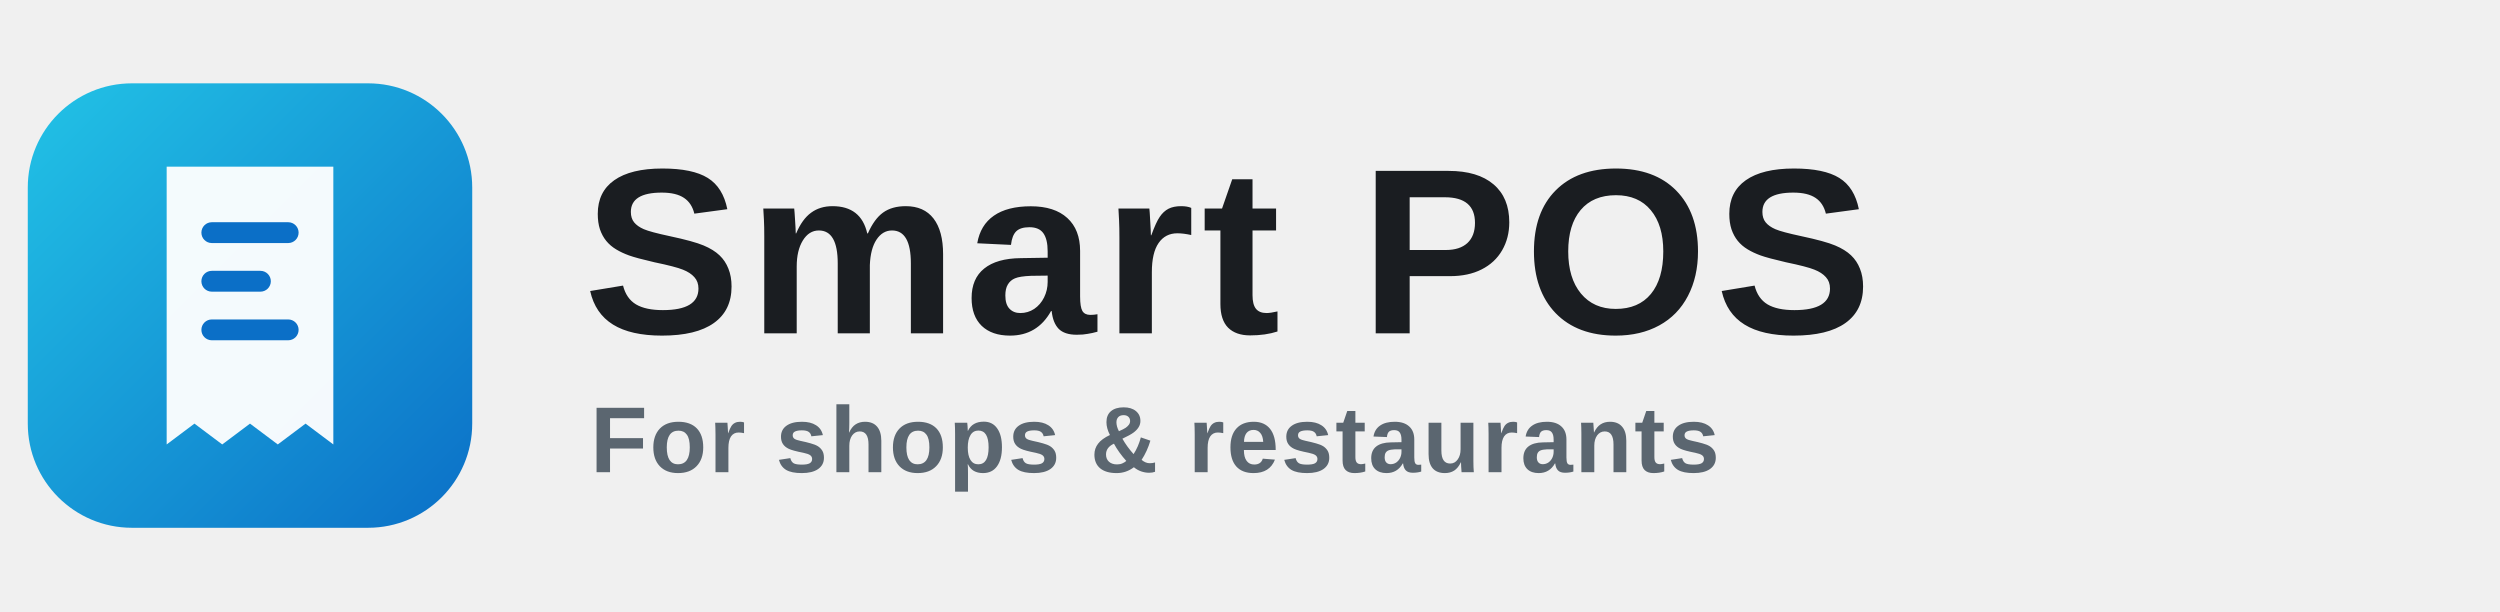
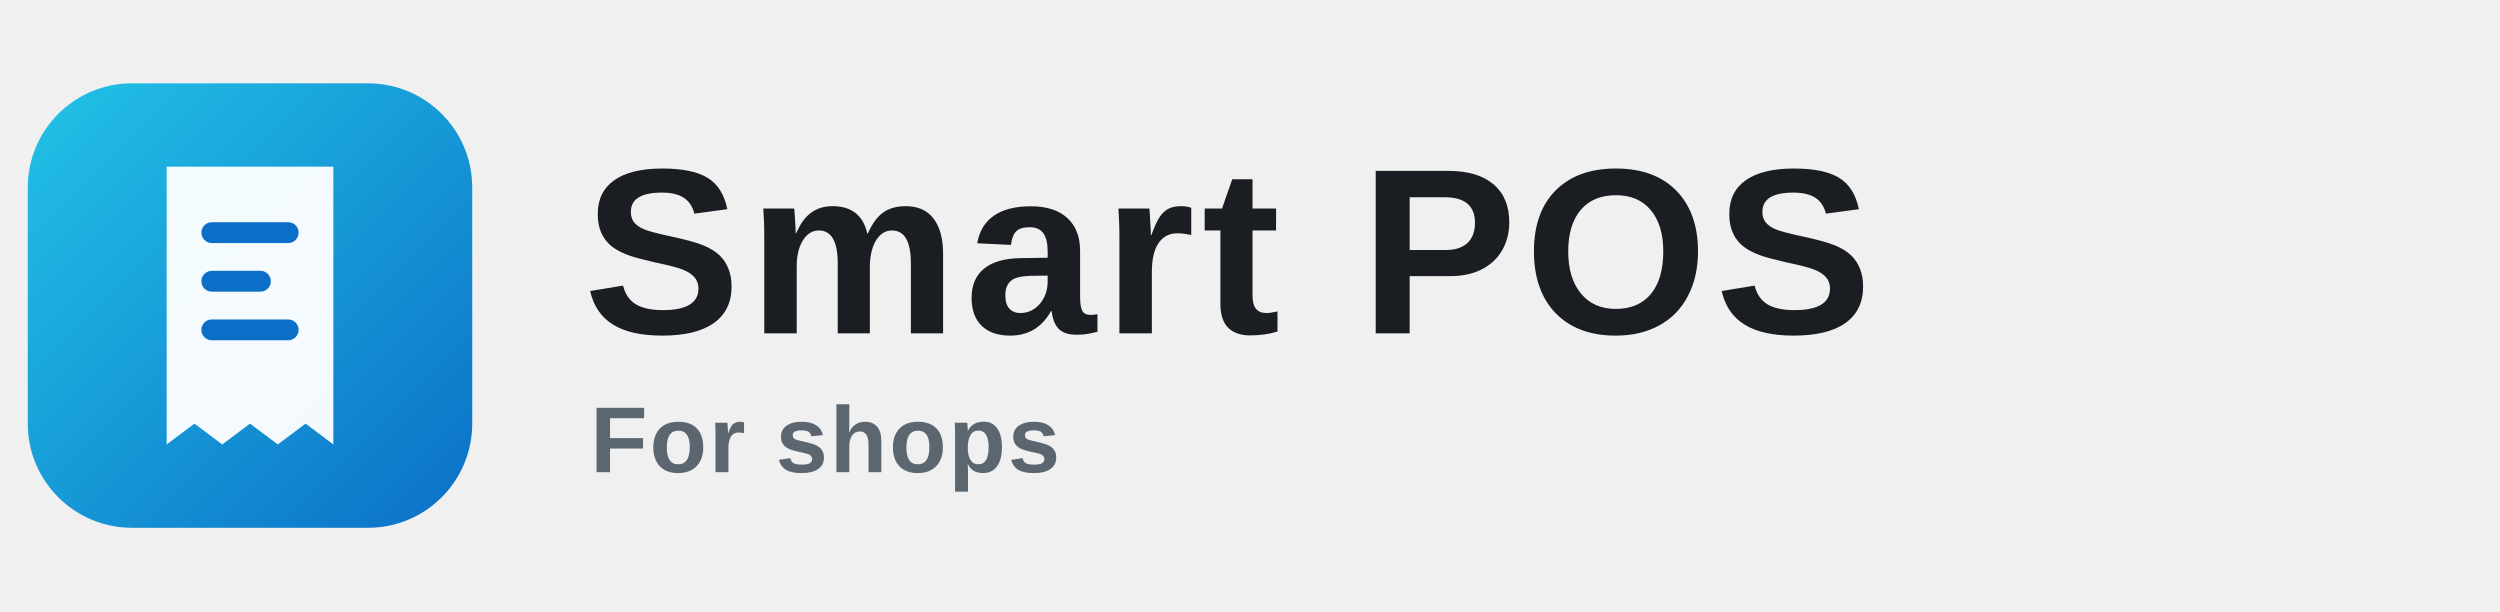
- <svg xmlns="http://www.w3.org/2000/svg" viewBox="0 0 360 88" width="360" height="88" role="img" aria-label="Smart POS — for shops and restaurants">
+ <svg xmlns="http://www.w3.org/2000/svg" viewBox="0 0 360 88" width="360" height="88" role="img" aria-label="Smart POS — for shops">
  <defs>
    <linearGradient id="posBadge" x1="0" y1="0" x2="1" y2="1">
      <stop offset="0" stop-color="#22c3e6" />
      <stop offset="1" stop-color="#0b6fc7" />
    </linearGradient>
  </defs>
  <rect x="4" y="12" width="64" height="64" rx="15" fill="url(#posBadge)" />
  <path d="M24 24h24v40l-4-3-4 3-4-3-4 3-4-3-4 3z" fill="#ffffff" opacity="0.95" />
  <rect x="29" y="32" width="14" height="3" rx="1.5" fill="#0b6fc7" />
  <rect x="29" y="39" width="10" height="3" rx="1.5" fill="#0b6fc7" />
  <rect x="29" y="46" width="14" height="3" rx="1.5" fill="#0b6fc7" />
  <text x="84" y="48" font-family="Segoe UI, Arial, sans-serif" font-size="34" font-weight="700" fill="#1a1d21" letter-spacing="1">Smart POS</text>
-   <text x="85" y="68" font-family="Segoe UI, Arial, sans-serif" font-size="13.5" font-weight="600" fill="#5b6670" letter-spacing="0.3">For shops &amp; restaurants</text>
+   <text x="85" y="68" font-family="Segoe UI, Arial, sans-serif" font-size="13.5" font-weight="600" fill="#5b6670" letter-spacing="0.3">For shops</text>
</svg>
